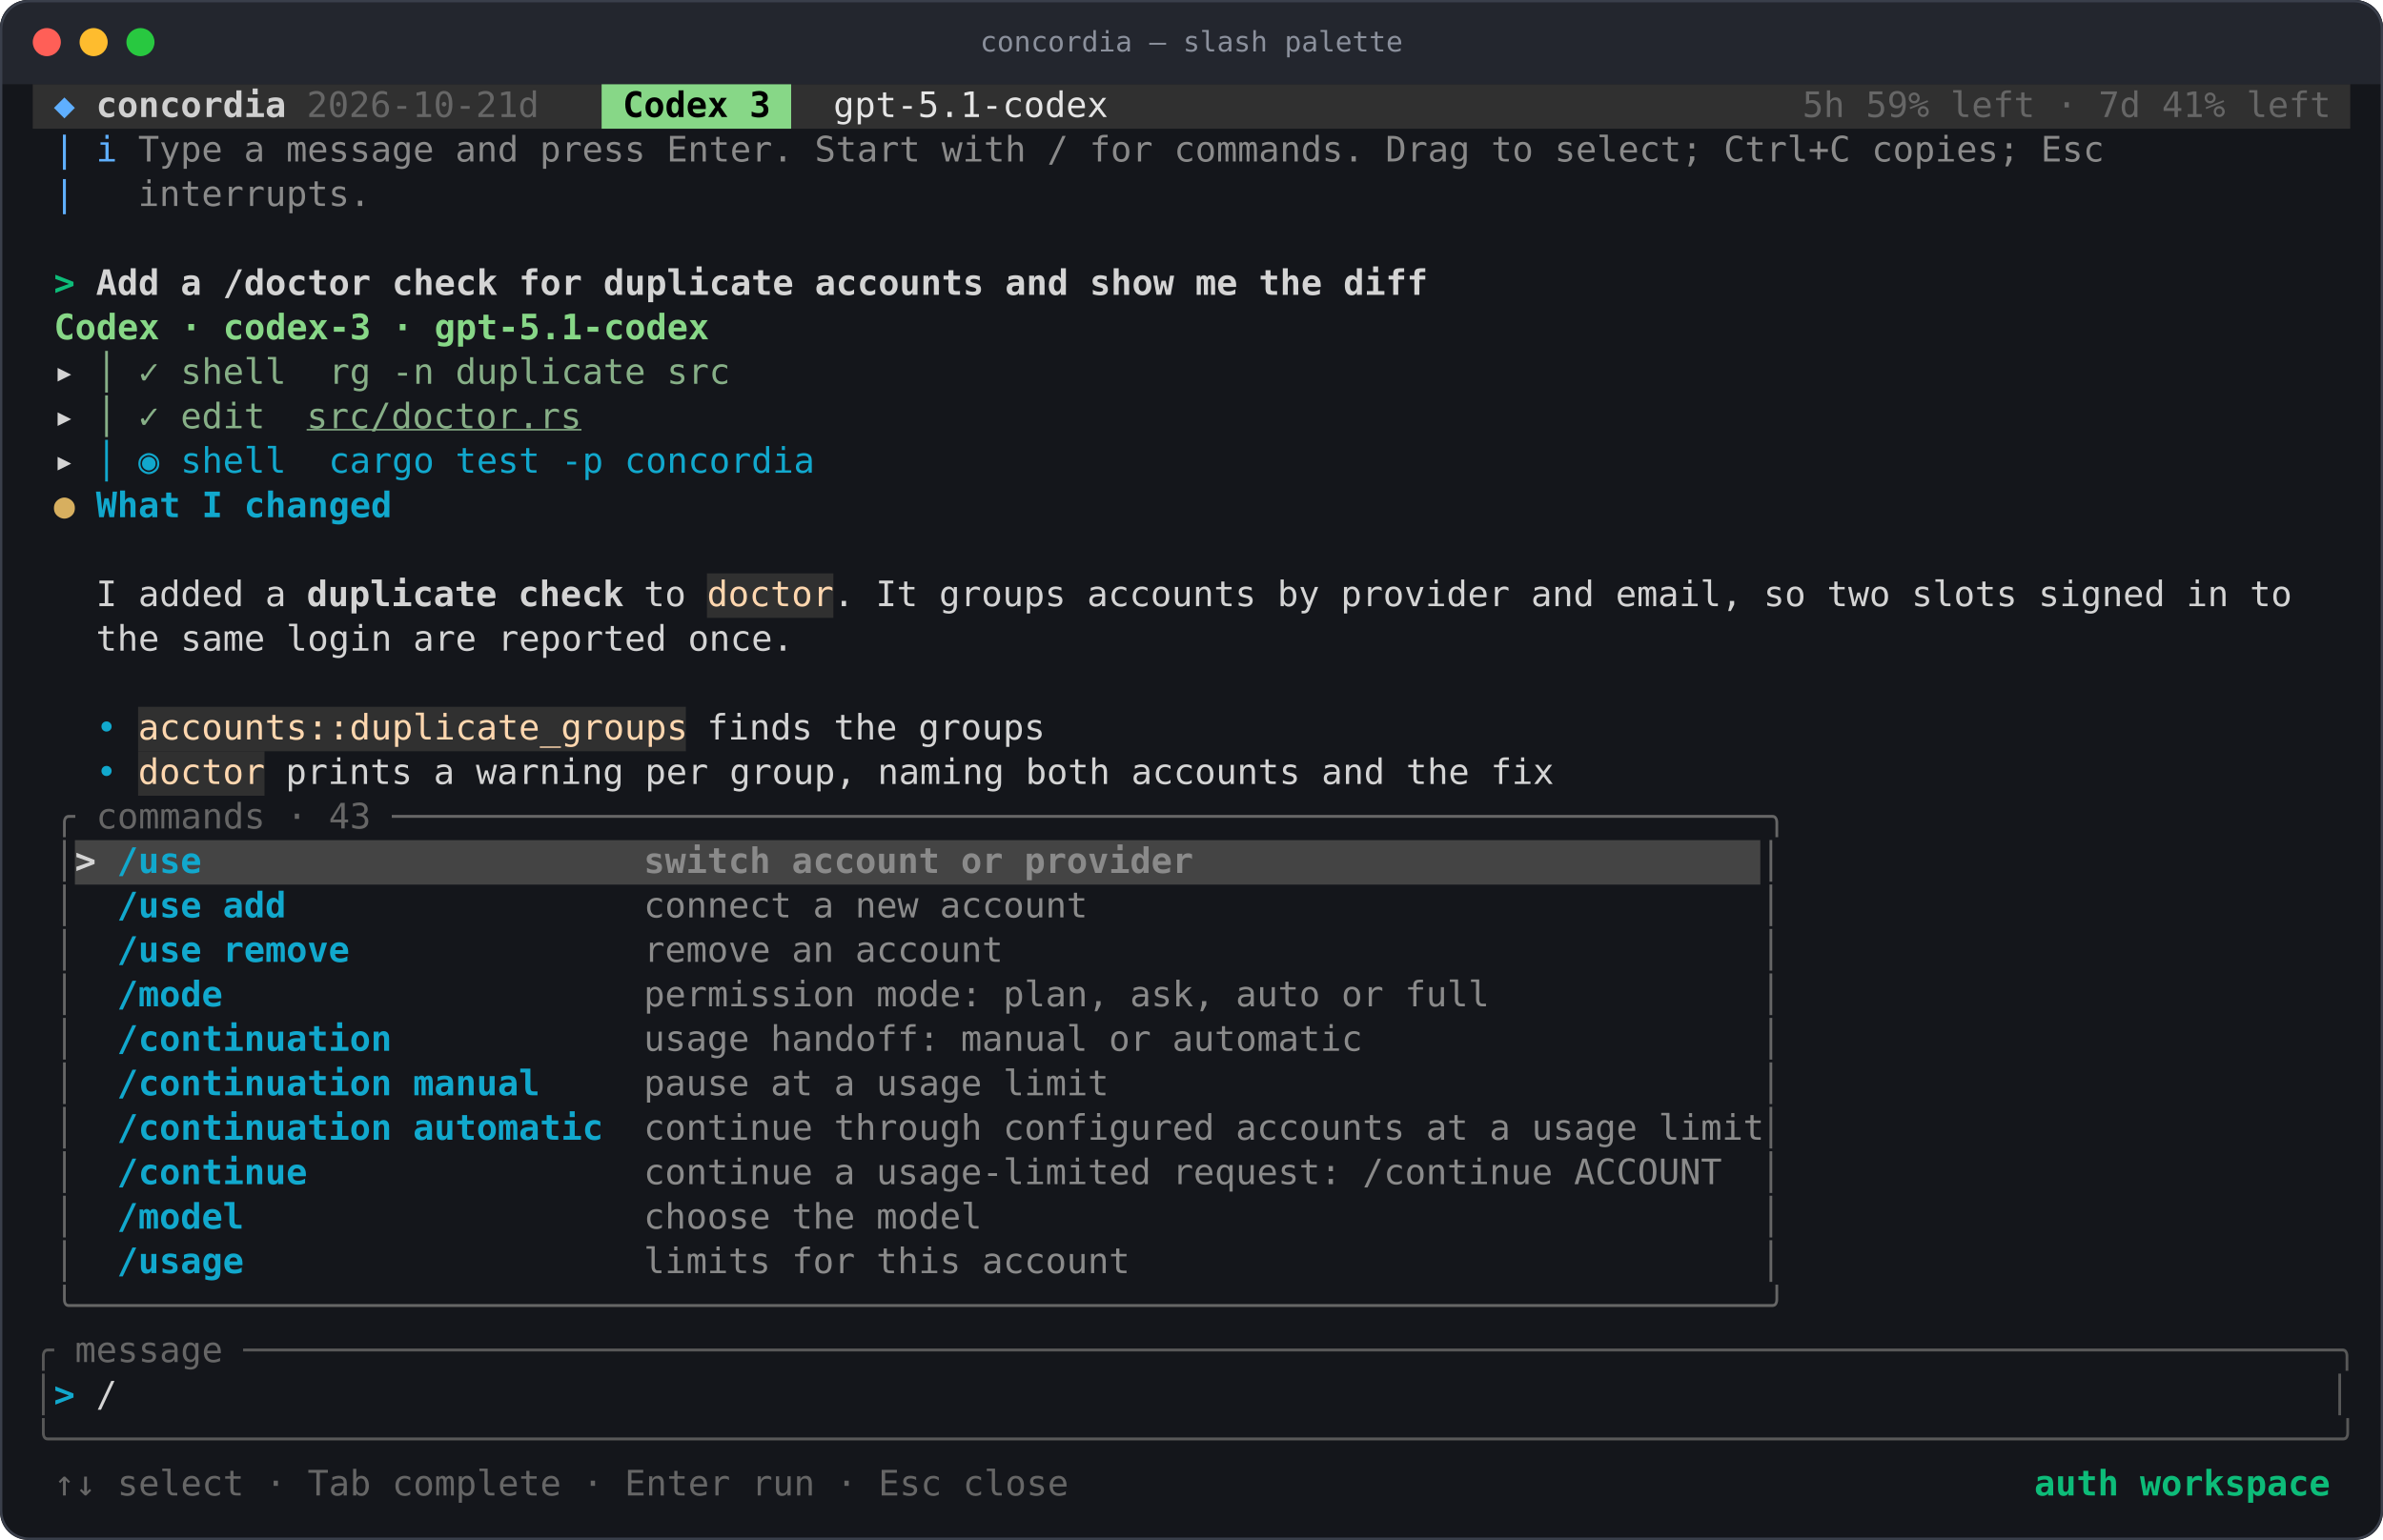
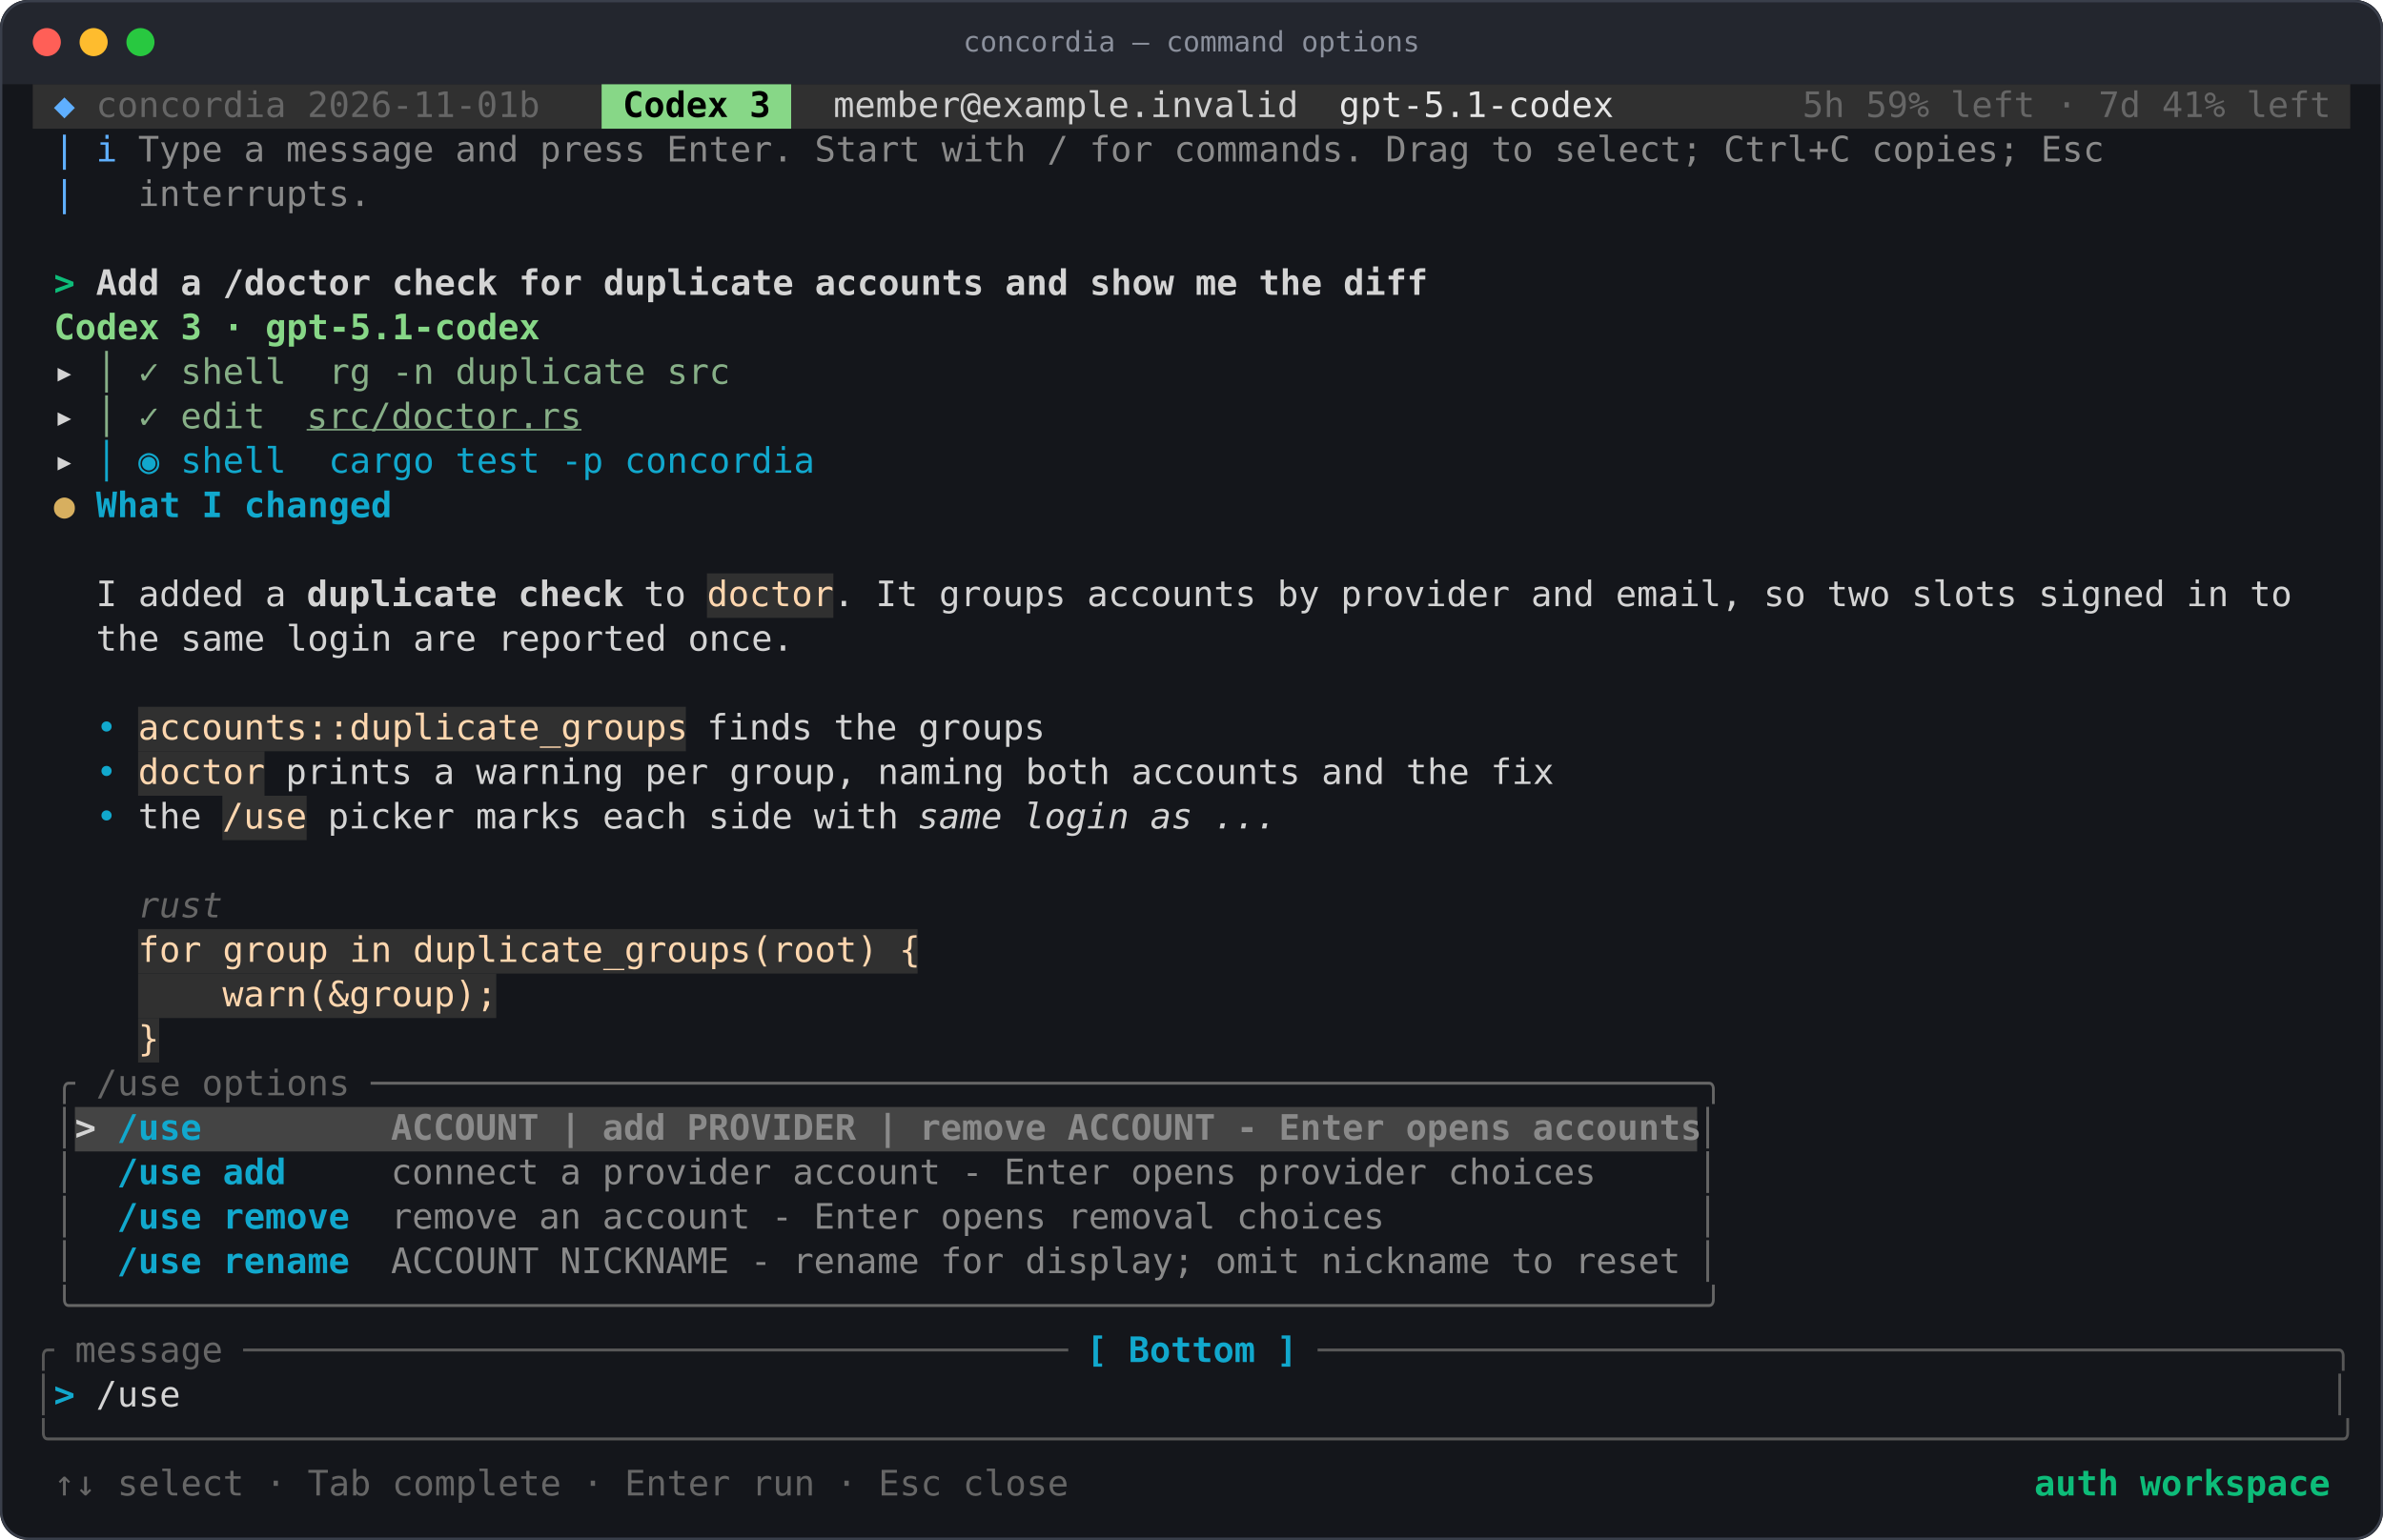
- <svg xmlns="http://www.w3.org/2000/svg" width="1018" height="658" viewBox="0 0 1018 658" role="img" aria-label="concordia — slash palette">
+ <svg xmlns="http://www.w3.org/2000/svg" width="1018" height="658" viewBox="0 0 1018 658" role="img" aria-label="concordia — command options">
  <defs>
    <clipPath id="win">
      <rect width="1018" height="658" rx="12" />
    </clipPath>
  </defs>
  <g clip-path="url(#win)">
    <rect width="1018" height="658" fill="#14161b" />
    <rect width="1018" height="36" fill="#23262e" />
    <circle cx="20" cy="18" r="6" fill="#ff5f57" />
    <circle cx="40" cy="18" r="6" fill="#febc2e" />
    <circle cx="60" cy="18" r="6" fill="#28c840" />
-     <text x="509" y="22" font-family="Cascadia Mono, Consolas, monospace" font-size="12" fill="#8b909c" text-anchor="middle">concordia — slash palette</text>
+     <text x="509" y="22" font-family="Cascadia Mono, Consolas, monospace" font-size="12" fill="#8b909c" text-anchor="middle">concordia — command options</text>
    <rect x="14" y="36" width="243" height="19" fill="#303030" />
    <rect x="257" y="36" width="81" height="19" fill="#87d787" />
    <rect x="338" y="36" width="666" height="19" fill="#303030" />
    <rect x="302" y="245" width="54" height="19" fill="#303030" />
    <rect x="59" y="302" width="234" height="19" fill="#303030" />
    <rect x="59" y="321" width="54" height="19" fill="#303030" />
-     <rect x="32" y="359" width="720" height="19" fill="#444444" />
+     <rect x="95" y="340" width="36" height="19" fill="#303030" />
+     <rect x="59" y="397" width="333" height="19" fill="#303030" />
+     <rect x="59" y="416" width="153" height="19" fill="#303030" />
+     <rect x="59" y="435" width="9" height="19" fill="#303030" />
+     <rect x="32" y="473" width="693" height="19" fill="#444444" />
    <g font-family="Cascadia Mono, Consolas, monospace" font-size="15" xml:space="preserve">
      <text x="23" y="50" textLength="9" lengthAdjust="spacingAndGlyphs" fill="#5fafff" font-weight="700">◆</text>
-       <text x="41" y="50" textLength="81" lengthAdjust="spacingAndGlyphs" fill="#d0d0d0" font-weight="700">concordia</text>
-       <text x="131" y="50" textLength="99" lengthAdjust="spacingAndGlyphs" fill="#666666">2026-10-21d</text>
+       <text x="41" y="50" textLength="189" lengthAdjust="spacingAndGlyphs" fill="#666666">concordia 2026-11-01b</text>
      <text x="266" y="50" textLength="63" lengthAdjust="spacingAndGlyphs" fill="#000000" font-weight="700">Codex 3</text>
-       <text x="356" y="50" textLength="117" lengthAdjust="spacingAndGlyphs" fill="#e5e5e5">gpt-5.1-codex</text>
+       <text x="356" y="50" textLength="198" lengthAdjust="spacingAndGlyphs" fill="#d0d0d0">member@example.invalid</text>
+       <text x="572" y="50" textLength="117" lengthAdjust="spacingAndGlyphs" fill="#e5e5e5">gpt-5.1-codex</text>
      <text x="770" y="50" textLength="225" lengthAdjust="spacingAndGlyphs" fill="#666666">5h 59% left · 7d 41% left</text>
      <text x="23" y="69" textLength="27" lengthAdjust="spacingAndGlyphs" fill="#5fafff">| i</text>
      <text x="59" y="69" textLength="837" lengthAdjust="spacingAndGlyphs" fill="#8a8a8a">Type a message and press Enter. Start with / for commands. Drag to select; Ctrl+C copies; Esc</text>
      <text x="23" y="88" textLength="9" lengthAdjust="spacingAndGlyphs" fill="#5fafff">|</text>
      <text x="59" y="88" textLength="99" lengthAdjust="spacingAndGlyphs" fill="#8a8a8a">interrupts.</text>
      <text x="23" y="126" textLength="9" lengthAdjust="spacingAndGlyphs" fill="#0dbc79" font-weight="700">&gt;</text>
      <text x="41" y="126" textLength="567" lengthAdjust="spacingAndGlyphs" fill="#d4d4d4" font-weight="700">Add a /doctor check for duplicate accounts and show me the diff</text>
-       <text x="23" y="145" textLength="279" lengthAdjust="spacingAndGlyphs" fill="#87d787" font-weight="700">Codex · codex-3 · gpt-5.1-codex</text>
+       <text x="23" y="145" textLength="207" lengthAdjust="spacingAndGlyphs" fill="#87d787" font-weight="700">Codex 3 · gpt-5.1-codex</text>
      <text x="23" y="164" textLength="9" lengthAdjust="spacingAndGlyphs" fill="#d4d4d4">▸</text>
      <text x="41" y="164" textLength="270" lengthAdjust="spacingAndGlyphs" fill="#87af87">│ ✓ shell  rg -n duplicate src</text>
      <text x="23" y="183" textLength="9" lengthAdjust="spacingAndGlyphs" fill="#d4d4d4">▸</text>
      <text x="41" y="183" textLength="72" lengthAdjust="spacingAndGlyphs" fill="#87af87">│ ✓ edit</text>
      <text x="131" y="183" textLength="117" lengthAdjust="spacingAndGlyphs" fill="#87af87" text-decoration="underline">src/doctor.rs</text>
      <text x="23" y="202" textLength="9" lengthAdjust="spacingAndGlyphs" fill="#d4d4d4">▸</text>
      <text x="41" y="202" textLength="306" lengthAdjust="spacingAndGlyphs" fill="#11a8cd">│ ◉ shell  cargo test -p concordia</text>
      <text x="23" y="221" textLength="9" lengthAdjust="spacingAndGlyphs" fill="#d7af5f">●</text>
      <text x="41" y="221" textLength="126" lengthAdjust="spacingAndGlyphs" fill="#11a8cd" font-weight="700">What I changed</text>
      <text x="41" y="259" textLength="81" lengthAdjust="spacingAndGlyphs" fill="#d4d4d4">I added a</text>
      <text x="131" y="259" textLength="135" lengthAdjust="spacingAndGlyphs" fill="#d4d4d4" font-weight="700">duplicate check</text>
      <text x="275" y="259" textLength="18" lengthAdjust="spacingAndGlyphs" fill="#d4d4d4">to</text>
      <text x="302" y="259" textLength="54" lengthAdjust="spacingAndGlyphs" fill="#ffd7af">doctor</text>
      <text x="356" y="259" textLength="621" lengthAdjust="spacingAndGlyphs" fill="#d4d4d4">. It groups accounts by provider and email, so two slots signed in to</text>
      <text x="41" y="278" textLength="297" lengthAdjust="spacingAndGlyphs" fill="#d4d4d4">the same login are reported once.</text>
      <text x="41" y="316" textLength="9" lengthAdjust="spacingAndGlyphs" fill="#11a8cd">•</text>
      <text x="59" y="316" textLength="234" lengthAdjust="spacingAndGlyphs" fill="#ffd7af">accounts::duplicate_groups</text>
      <text x="302" y="316" textLength="144" lengthAdjust="spacingAndGlyphs" fill="#d4d4d4">finds the groups</text>
      <text x="41" y="335" textLength="9" lengthAdjust="spacingAndGlyphs" fill="#11a8cd">•</text>
      <text x="59" y="335" textLength="54" lengthAdjust="spacingAndGlyphs" fill="#ffd7af">doctor</text>
      <text x="122" y="335" textLength="540" lengthAdjust="spacingAndGlyphs" fill="#d4d4d4">prints a warning per group, naming both accounts and the fix</text>
-       <text x="23" y="354" textLength="738" lengthAdjust="spacingAndGlyphs" fill="#666666">╭ commands · 43 ─────────────────────────────────────────────────────────────────╮</text>
-       <text x="23" y="373" textLength="9" lengthAdjust="spacingAndGlyphs" fill="#666666">│</text>
-       <text x="32" y="373" textLength="9" lengthAdjust="spacingAndGlyphs" fill="#d4d4d4" font-weight="700">&gt;</text>
-       <text x="50" y="373" textLength="36" lengthAdjust="spacingAndGlyphs" fill="#11a8cd" font-weight="700">/use</text>
-       <text x="275" y="373" textLength="234" lengthAdjust="spacingAndGlyphs" fill="#8a8a8a" font-weight="700">switch account or provider</text>
-       <text x="752" y="373" textLength="9" lengthAdjust="spacingAndGlyphs" fill="#666666">│</text>
-       <text x="23" y="392" textLength="9" lengthAdjust="spacingAndGlyphs" fill="#666666">│</text>
-       <text x="50" y="392" textLength="72" lengthAdjust="spacingAndGlyphs" fill="#11a8cd" font-weight="700">/use add</text>
-       <text x="275" y="392" textLength="189" lengthAdjust="spacingAndGlyphs" fill="#8a8a8a">connect a new account</text>
-       <text x="752" y="392" textLength="9" lengthAdjust="spacingAndGlyphs" fill="#666666">│</text>
-       <text x="23" y="411" textLength="9" lengthAdjust="spacingAndGlyphs" fill="#666666">│</text>
-       <text x="50" y="411" textLength="99" lengthAdjust="spacingAndGlyphs" fill="#11a8cd" font-weight="700">/use remove</text>
-       <text x="275" y="411" textLength="153" lengthAdjust="spacingAndGlyphs" fill="#8a8a8a">remove an account</text>
-       <text x="752" y="411" textLength="9" lengthAdjust="spacingAndGlyphs" fill="#666666">│</text>
-       <text x="23" y="430" textLength="9" lengthAdjust="spacingAndGlyphs" fill="#666666">│</text>
-       <text x="50" y="430" textLength="45" lengthAdjust="spacingAndGlyphs" fill="#11a8cd" font-weight="700">/mode</text>
-       <text x="275" y="430" textLength="360" lengthAdjust="spacingAndGlyphs" fill="#8a8a8a">permission mode: plan, ask, auto or full</text>
-       <text x="752" y="430" textLength="9" lengthAdjust="spacingAndGlyphs" fill="#666666">│</text>
-       <text x="23" y="449" textLength="9" lengthAdjust="spacingAndGlyphs" fill="#666666">│</text>
-       <text x="50" y="449" textLength="117" lengthAdjust="spacingAndGlyphs" fill="#11a8cd" font-weight="700">/continuation</text>
-       <text x="275" y="449" textLength="306" lengthAdjust="spacingAndGlyphs" fill="#8a8a8a">usage handoff: manual or automatic</text>
-       <text x="752" y="449" textLength="9" lengthAdjust="spacingAndGlyphs" fill="#666666">│</text>
-       <text x="23" y="468" textLength="9" lengthAdjust="spacingAndGlyphs" fill="#666666">│</text>
-       <text x="50" y="468" textLength="180" lengthAdjust="spacingAndGlyphs" fill="#11a8cd" font-weight="700">/continuation manual</text>
-       <text x="275" y="468" textLength="198" lengthAdjust="spacingAndGlyphs" fill="#8a8a8a">pause at a usage limit</text>
-       <text x="752" y="468" textLength="9" lengthAdjust="spacingAndGlyphs" fill="#666666">│</text>
+       <text x="41" y="354" textLength="9" lengthAdjust="spacingAndGlyphs" fill="#11a8cd">•</text>
+       <text x="59" y="354" textLength="27" lengthAdjust="spacingAndGlyphs" fill="#d4d4d4">the</text>
+       <text x="95" y="354" textLength="36" lengthAdjust="spacingAndGlyphs" fill="#ffd7af">/use</text>
+       <text x="140" y="354" textLength="243" lengthAdjust="spacingAndGlyphs" fill="#d4d4d4">picker marks each side with</text>
+       <text x="392" y="354" textLength="153" lengthAdjust="spacingAndGlyphs" fill="#d4d4d4" font-style="italic">same login as ...</text>
+       <text x="59" y="392" textLength="36" lengthAdjust="spacingAndGlyphs" fill="#666666" font-style="italic">rust</text>
+       <text x="59" y="411" textLength="333" lengthAdjust="spacingAndGlyphs" fill="#ffd7af">for group in duplicate_groups(root) {</text>
+       <text x="95" y="430" textLength="117" lengthAdjust="spacingAndGlyphs" fill="#ffd7af">warn(&amp;group);</text>
+       <text x="59" y="449" textLength="9" lengthAdjust="spacingAndGlyphs" fill="#ffd7af">}</text>
+       <text x="23" y="468" textLength="711" lengthAdjust="spacingAndGlyphs" fill="#666666">╭ /use options ───────────────────────────────────────────────────────────────╮</text>
      <text x="23" y="487" textLength="9" lengthAdjust="spacingAndGlyphs" fill="#666666">│</text>
-       <text x="50" y="487" textLength="207" lengthAdjust="spacingAndGlyphs" fill="#11a8cd" font-weight="700">/continuation automatic</text>
-       <text x="275" y="487" textLength="477" lengthAdjust="spacingAndGlyphs" fill="#8a8a8a">continue through configured accounts at a usage limit</text>
-       <text x="752" y="487" textLength="9" lengthAdjust="spacingAndGlyphs" fill="#666666">│</text>
+       <text x="32" y="487" textLength="9" lengthAdjust="spacingAndGlyphs" fill="#d4d4d4" font-weight="700">&gt;</text>
+       <text x="50" y="487" textLength="36" lengthAdjust="spacingAndGlyphs" fill="#11a8cd" font-weight="700">/use</text>
+       <text x="167" y="487" textLength="558" lengthAdjust="spacingAndGlyphs" fill="#8a8a8a" font-weight="700">ACCOUNT | add PROVIDER | remove ACCOUNT - Enter opens accounts</text>
+       <text x="725" y="487" textLength="9" lengthAdjust="spacingAndGlyphs" fill="#666666">│</text>
      <text x="23" y="506" textLength="9" lengthAdjust="spacingAndGlyphs" fill="#666666">│</text>
-       <text x="50" y="506" textLength="81" lengthAdjust="spacingAndGlyphs" fill="#11a8cd" font-weight="700">/continue</text>
-       <text x="275" y="506" textLength="459" lengthAdjust="spacingAndGlyphs" fill="#8a8a8a">continue a usage-limited request: /continue ACCOUNT</text>
-       <text x="752" y="506" textLength="9" lengthAdjust="spacingAndGlyphs" fill="#666666">│</text>
+       <text x="50" y="506" textLength="72" lengthAdjust="spacingAndGlyphs" fill="#11a8cd" font-weight="700">/use add</text>
+       <text x="167" y="506" textLength="513" lengthAdjust="spacingAndGlyphs" fill="#8a8a8a">connect a provider account - Enter opens provider choices</text>
+       <text x="725" y="506" textLength="9" lengthAdjust="spacingAndGlyphs" fill="#666666">│</text>
      <text x="23" y="525" textLength="9" lengthAdjust="spacingAndGlyphs" fill="#666666">│</text>
-       <text x="50" y="525" textLength="54" lengthAdjust="spacingAndGlyphs" fill="#11a8cd" font-weight="700">/model</text>
-       <text x="275" y="525" textLength="144" lengthAdjust="spacingAndGlyphs" fill="#8a8a8a">choose the model</text>
-       <text x="752" y="525" textLength="9" lengthAdjust="spacingAndGlyphs" fill="#666666">│</text>
+       <text x="50" y="525" textLength="99" lengthAdjust="spacingAndGlyphs" fill="#11a8cd" font-weight="700">/use remove</text>
+       <text x="167" y="525" textLength="423" lengthAdjust="spacingAndGlyphs" fill="#8a8a8a">remove an account - Enter opens removal choices</text>
+       <text x="725" y="525" textLength="9" lengthAdjust="spacingAndGlyphs" fill="#666666">│</text>
      <text x="23" y="544" textLength="9" lengthAdjust="spacingAndGlyphs" fill="#666666">│</text>
-       <text x="50" y="544" textLength="54" lengthAdjust="spacingAndGlyphs" fill="#11a8cd" font-weight="700">/usage</text>
-       <text x="275" y="544" textLength="207" lengthAdjust="spacingAndGlyphs" fill="#8a8a8a">limits for this account</text>
-       <text x="752" y="544" textLength="9" lengthAdjust="spacingAndGlyphs" fill="#666666">│</text>
-       <text x="23" y="563" textLength="738" lengthAdjust="spacingAndGlyphs" fill="#666666">╰────────────────────────────────────────────────────────────────────────────────╯</text>
+       <text x="50" y="544" textLength="99" lengthAdjust="spacingAndGlyphs" fill="#11a8cd" font-weight="700">/use rename</text>
+       <text x="167" y="544" textLength="549" lengthAdjust="spacingAndGlyphs" fill="#8a8a8a">ACCOUNT NICKNAME - rename for display; omit nickname to reset</text>
+       <text x="725" y="544" textLength="9" lengthAdjust="spacingAndGlyphs" fill="#666666">│</text>
+       <text x="23" y="563" textLength="711" lengthAdjust="spacingAndGlyphs" fill="#666666">╰─────────────────────────────────────────────────────────────────────────────╯</text>
      <text x="14" y="582" textLength="9" lengthAdjust="spacingAndGlyphs" fill="#585858">╭</text>
      <text x="32" y="582" textLength="63" lengthAdjust="spacingAndGlyphs" fill="#666666">message</text>
-       <text x="104" y="582" textLength="900" lengthAdjust="spacingAndGlyphs" fill="#585858">───────────────────────────────────────────────────────────────────────────────────────────────────╮</text>
+       <text x="104" y="582" textLength="351" lengthAdjust="spacingAndGlyphs" fill="#585858">───────────────────────────────────────</text>
+       <text x="464" y="582" textLength="90" lengthAdjust="spacingAndGlyphs" fill="#11a8cd" font-weight="700">[ Bottom ]</text>
+       <text x="563" y="582" textLength="441" lengthAdjust="spacingAndGlyphs" fill="#585858">────────────────────────────────────────────────╮</text>
      <text x="14" y="601" textLength="9" lengthAdjust="spacingAndGlyphs" fill="#585858">│</text>
      <text x="23" y="601" textLength="9" lengthAdjust="spacingAndGlyphs" fill="#11a8cd" font-weight="700">&gt;</text>
-       <text x="41" y="601" textLength="9" lengthAdjust="spacingAndGlyphs" fill="#d4d4d4">/</text>
+       <text x="41" y="601" textLength="36" lengthAdjust="spacingAndGlyphs" fill="#d4d4d4">/use</text>
      <text x="995" y="601" textLength="9" lengthAdjust="spacingAndGlyphs" fill="#585858">│</text>
      <text x="14" y="620" textLength="990" lengthAdjust="spacingAndGlyphs" fill="#585858">╰────────────────────────────────────────────────────────────────────────────────────────────────────────────╯</text>
      <text x="23" y="639" textLength="432" lengthAdjust="spacingAndGlyphs" fill="#666666">↑↓ select · Tab complete · Enter run · Esc close</text>
      <text x="869" y="639" textLength="126" lengthAdjust="spacingAndGlyphs" fill="#0dbc79" font-weight="700">auth workspace</text>
    </g>
  </g>
  <rect x="0.5" y="0.5" width="1017" height="657" rx="12" fill="none" stroke="#3a3f4b" />
</svg>
